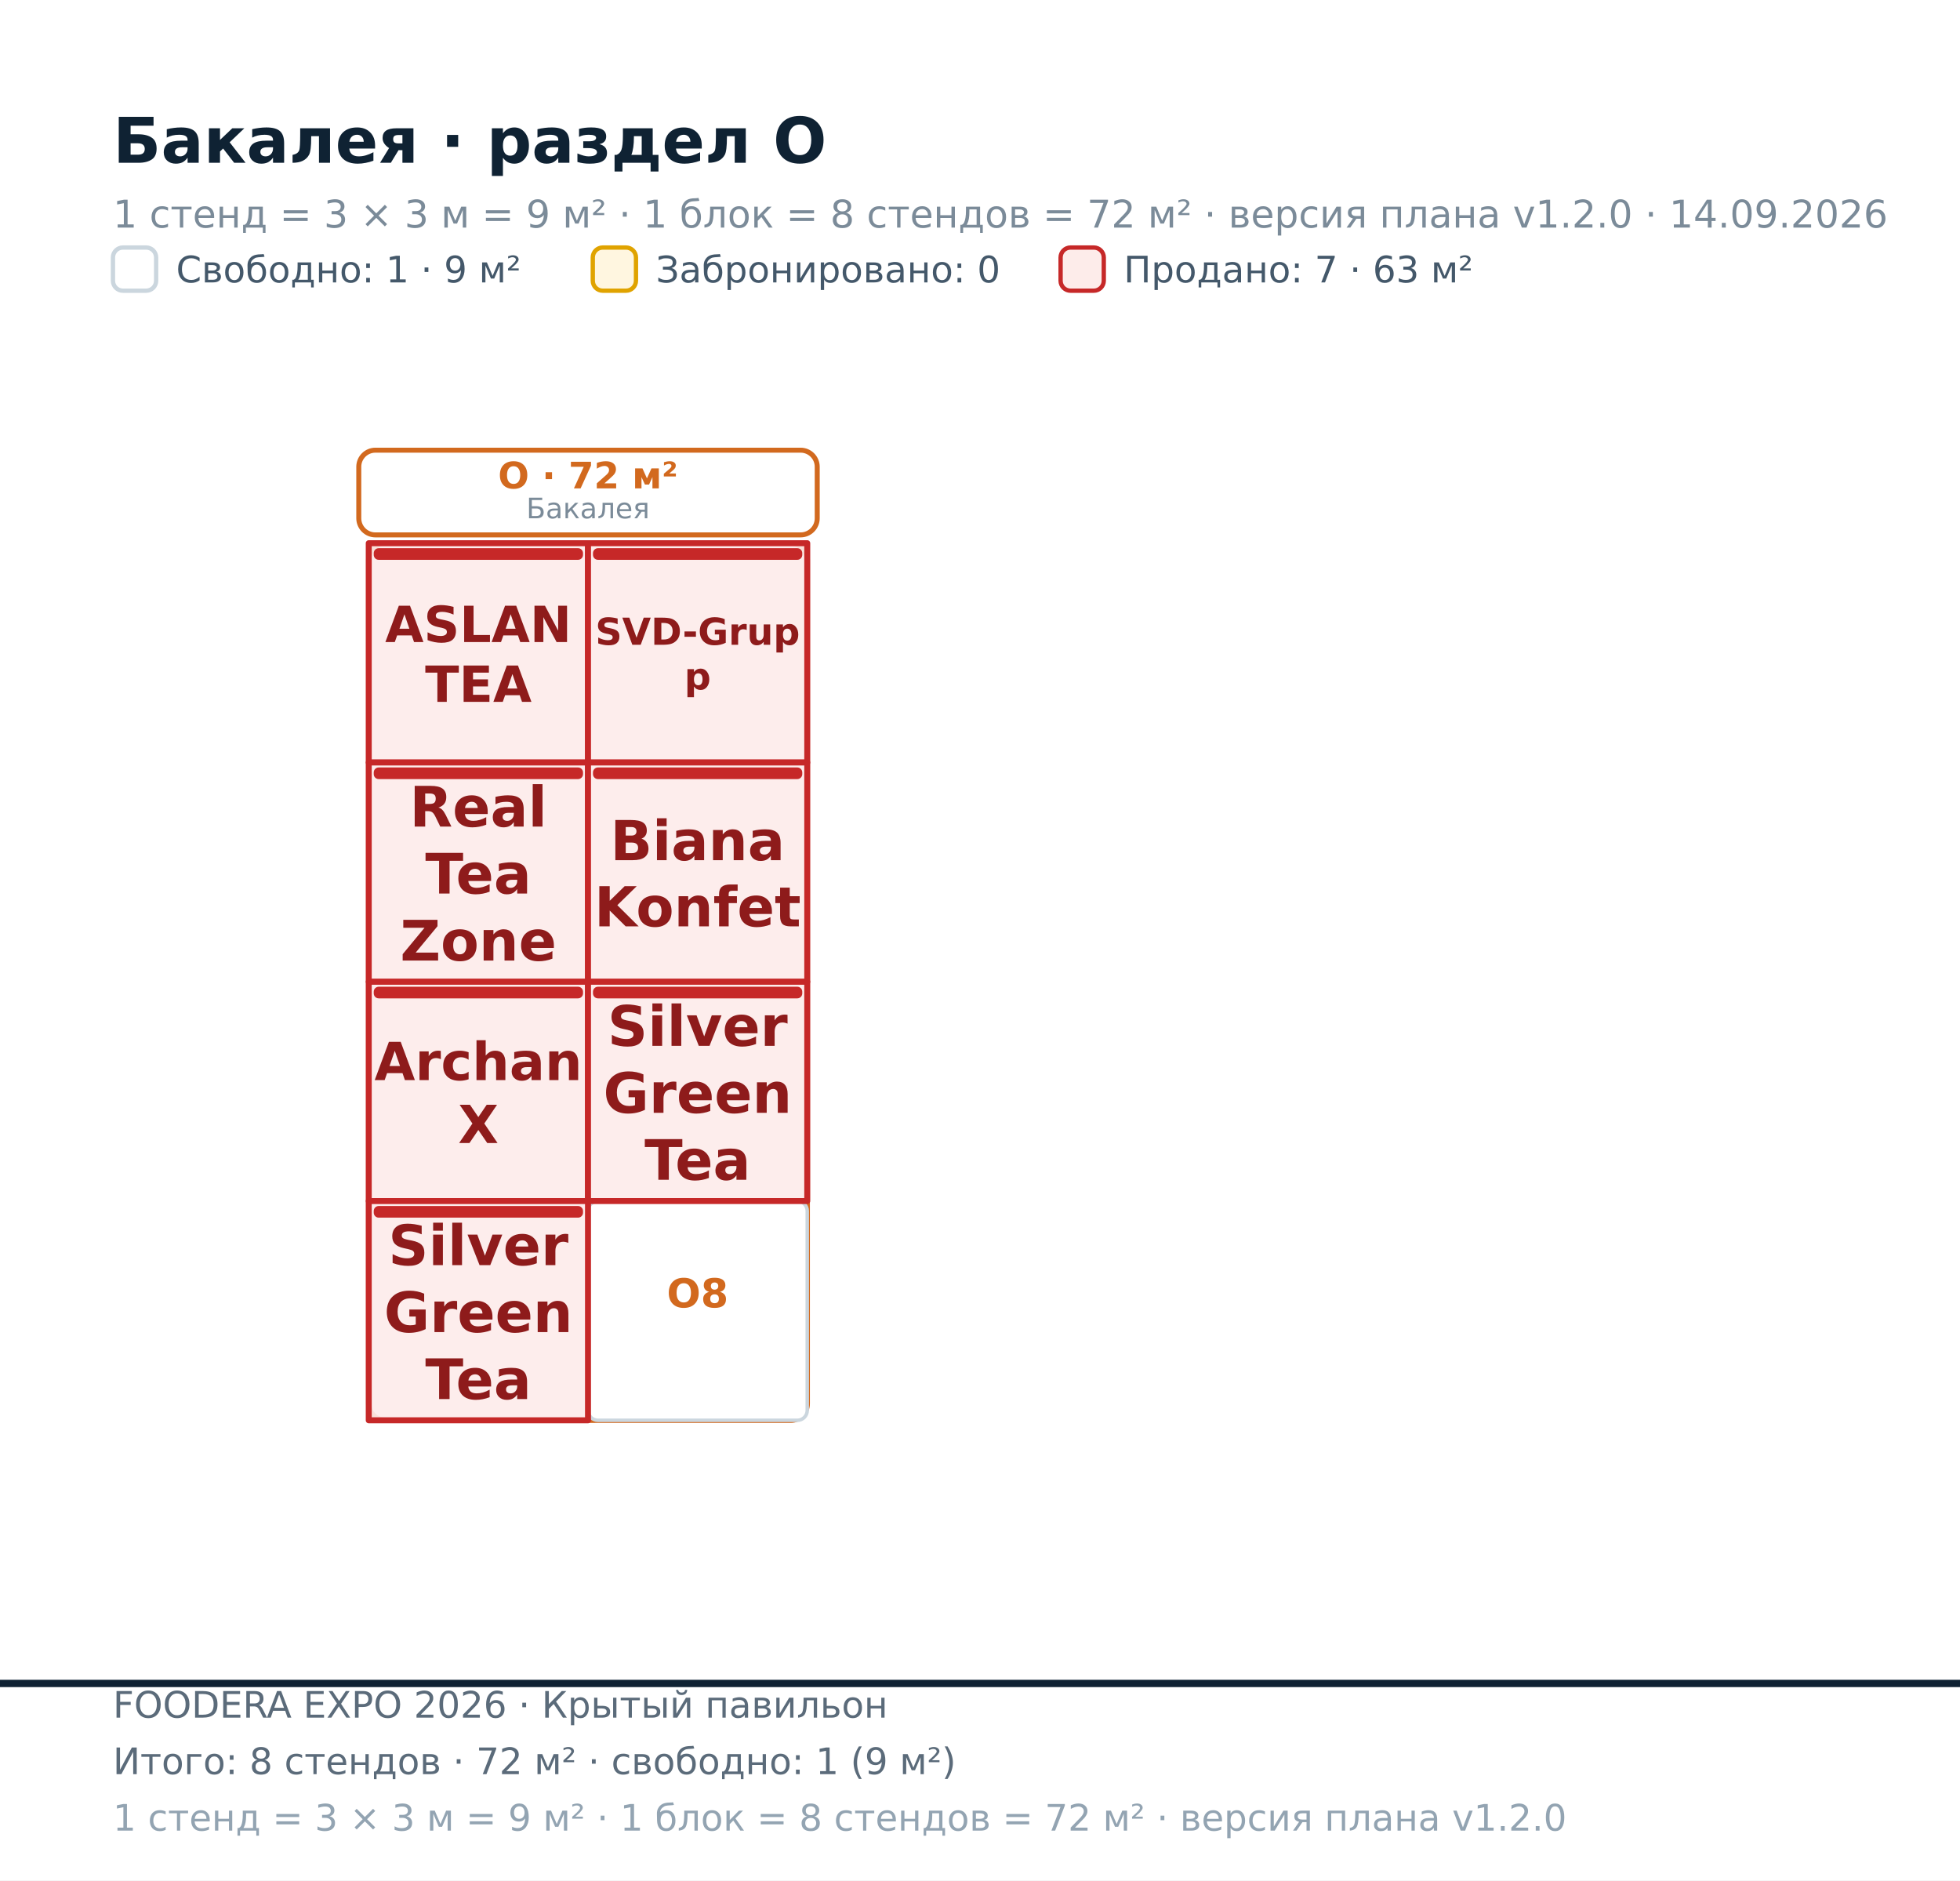
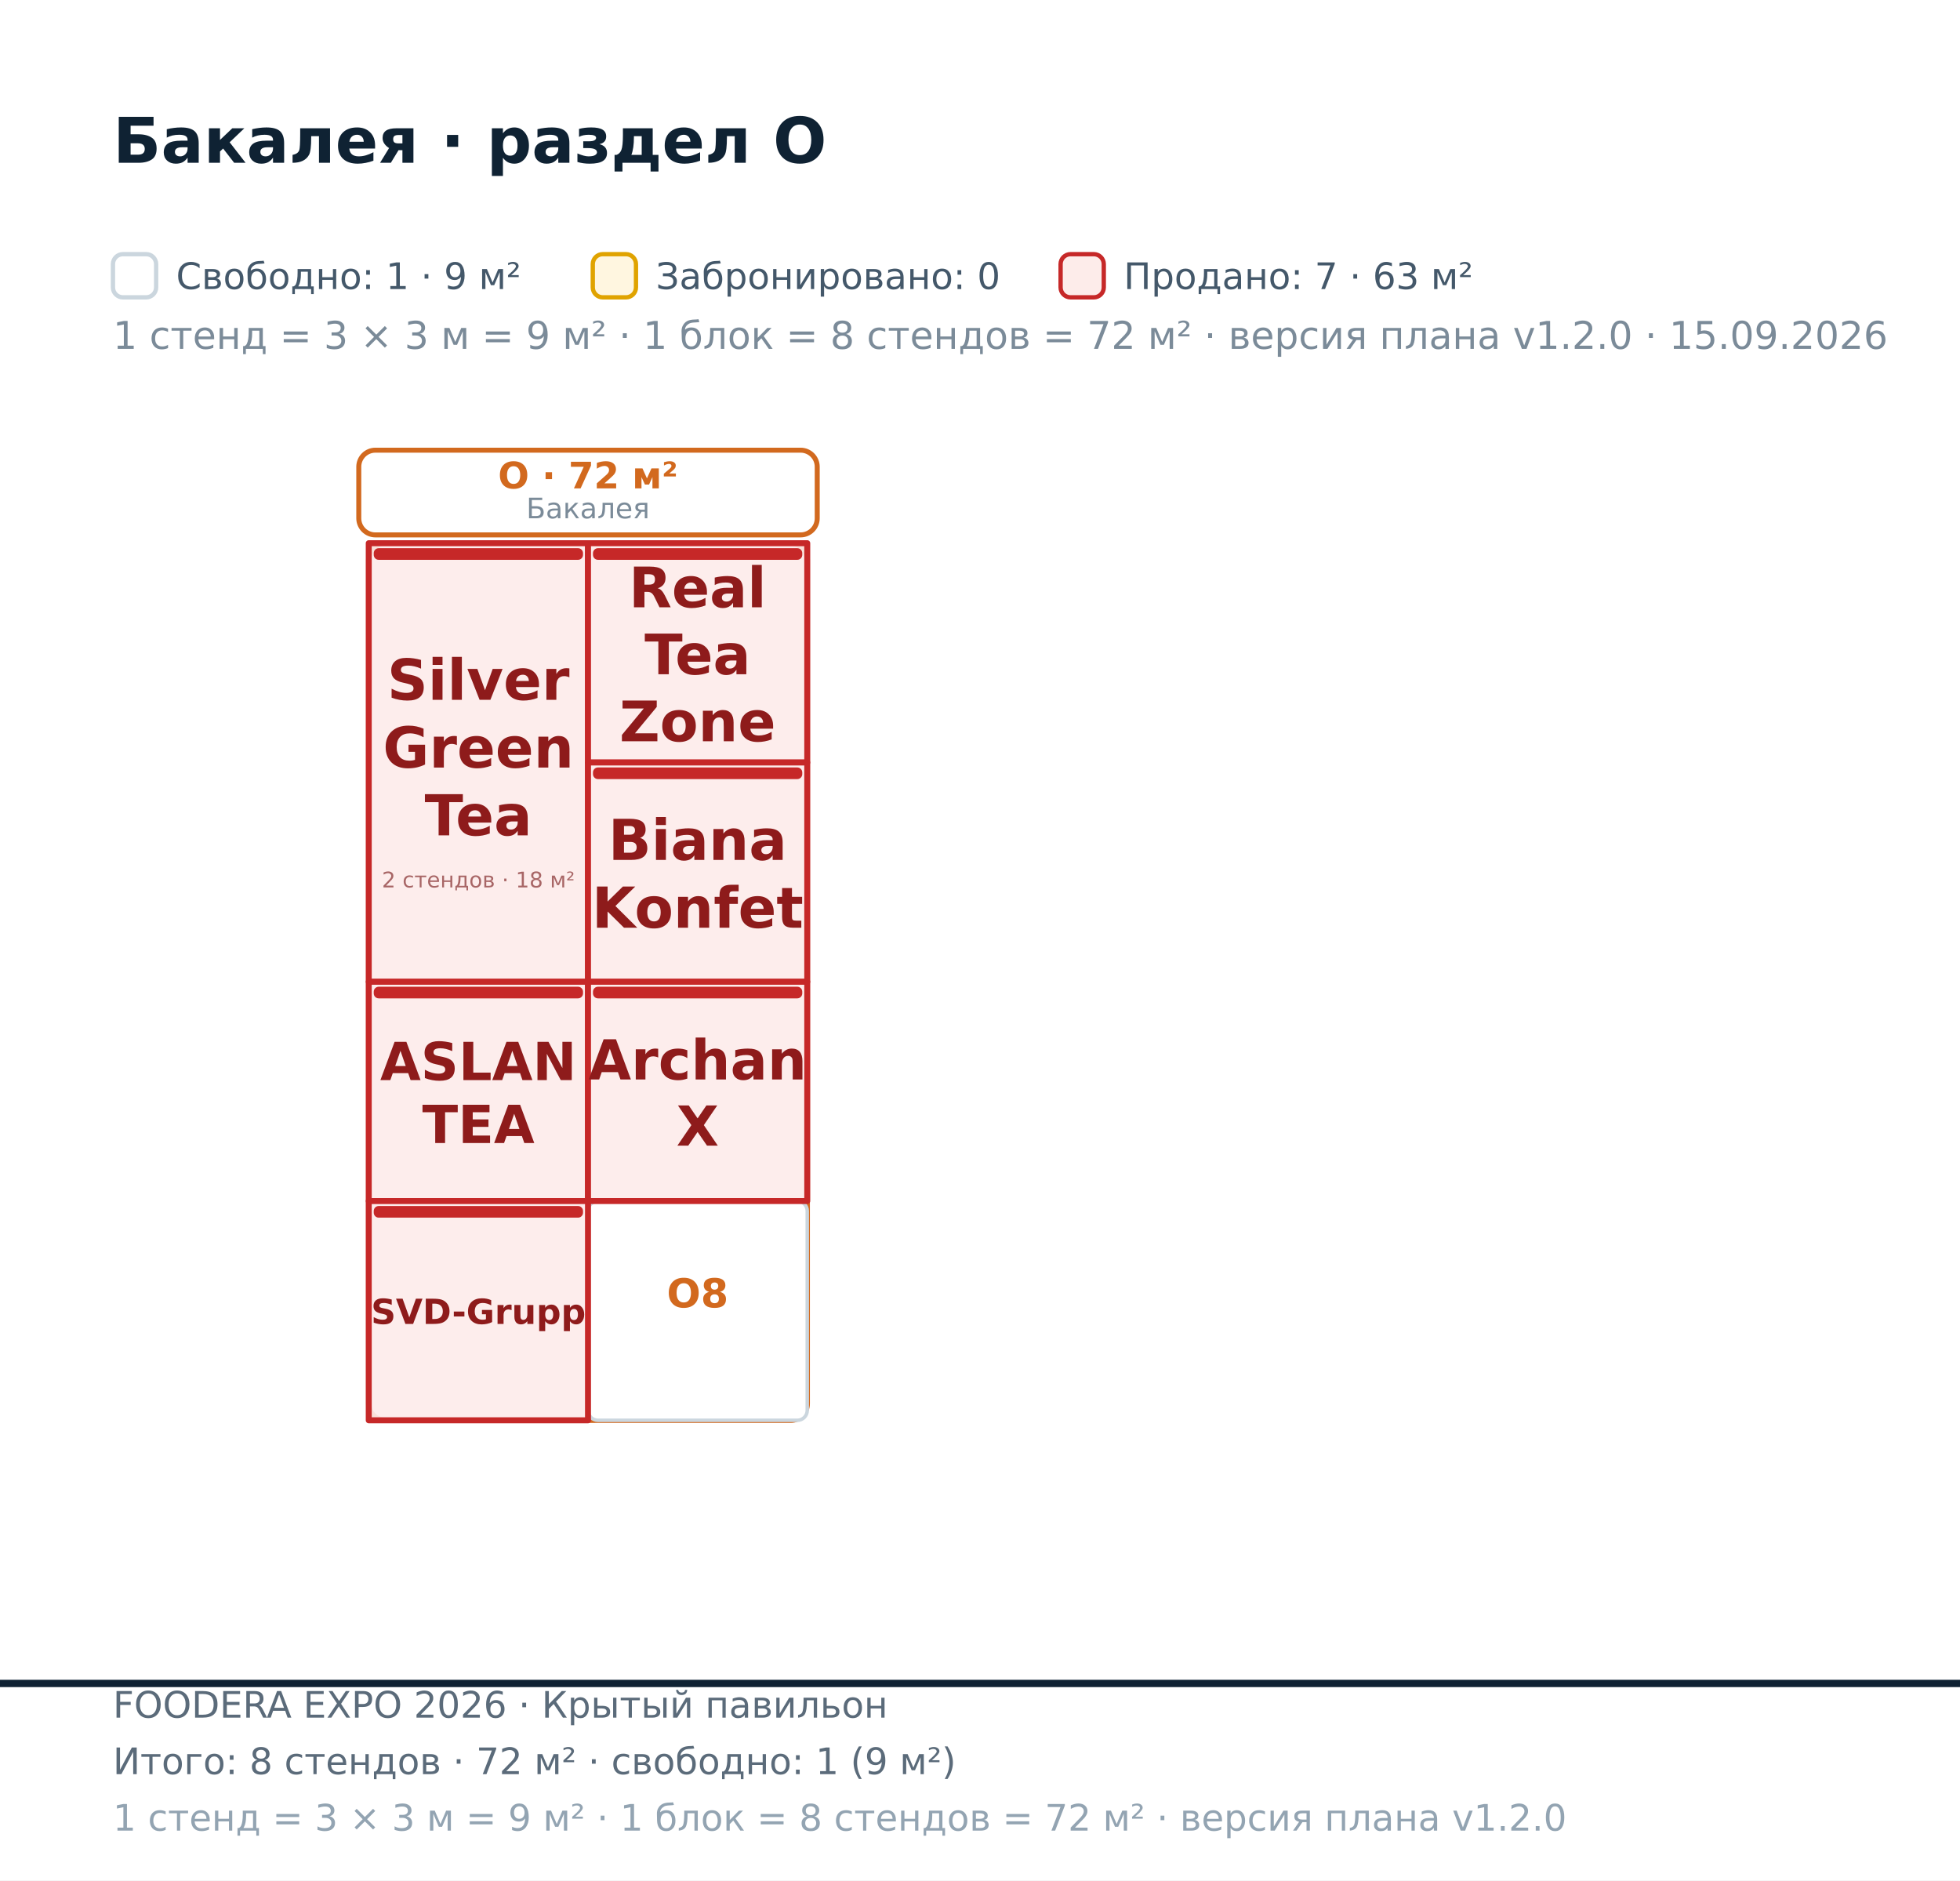
<svg xmlns="http://www.w3.org/2000/svg" width="590" height="566" viewBox="0 0 590 566" font-family="DejaVu Sans, Helvetica, Arial, sans-serif">
  <rect x="0.00" y="0.00" width="590.00" height="566.00" fill="#ffffff" />
  <polygon points="-505.00,-593.30 1607.00,-593.30 1607.00,506.70 -505.00,506.70" fill="#ffffff" fill-opacity="0.55" stroke="#0f2233" stroke-width="2.2" />
  <rect x="111.00" y="163.50" width="132.00" height="264.00" fill="none" stroke="#D2691E" stroke-width="1.6" rx="5" />
  <rect x="108.00" y="135.50" width="138.00" height="25.50" fill="#ffffff" stroke="#D2691E" stroke-width="1.5" rx="5" />
  <text x="177.00" y="147.00" font-size="11.00" fill="#D2691E" font-weight="bold" text-anchor="middle">O · 72 м²</text>
  <text x="177.00" y="156.00" font-size="8.50" fill="#7b8b99" text-anchor="middle">Бакалея</text>
  <rect x="177.00" y="361.50" width="66.00" height="66.00" fill="#ffffff" stroke="#cbd6de" stroke-width="1.05" rx="3" />
  <text x="210.00" y="393.50" font-size="12.00" fill="#D2691E" font-weight="bold" text-anchor="middle">O8</text>
-   <path d="M111 163.5L177 163.5L177 229.5L111 229.5Z" fill="#fdecea" fill-opacity="0.92" stroke="#c62828" stroke-width="1.8" stroke-linejoin="round" />
+   <path d="M111 163.5L177 163.5L177 229.5L177 295.5L111 295.5L111 229.5Z" fill="#fdecea" fill-opacity="0.92" stroke="#c62828" stroke-width="1.8" stroke-linejoin="round" />
  <rect x="112.50" y="165.00" width="63.00" height="3.50" fill="#c62828" rx="1.5" />
-   <text x="144.00" y="193.26" font-size="15.00" fill="#8e1b1b" font-weight="bold" text-anchor="middle">ASLAN</text>
-   <text x="144.00" y="211.26" font-size="15.00" fill="#8e1b1b" font-weight="bold" text-anchor="middle">TEA</text>
+   <text x="144.00" y="210.63" font-size="17.00" fill="#8e1b1b" font-weight="bold" text-anchor="middle">Silver</text>
+   <text x="144.00" y="231.03" font-size="17.00" fill="#8e1b1b" font-weight="bold" text-anchor="middle">Green</text>
+   <text x="144.00" y="251.43" font-size="17.00" fill="#8e1b1b" font-weight="bold" text-anchor="middle">Tea</text>
+   <text x="144.00" y="267.10" font-size="6.49" fill="#a86666" text-anchor="middle">2 стендов · 18 м²</text>
  <path d="M177 163.5L243 163.5L243 229.5L177 229.5Z" fill="#fdecea" fill-opacity="0.92" stroke="#c62828" stroke-width="1.8" stroke-linejoin="round" />
  <rect x="178.50" y="165.00" width="63.00" height="3.50" fill="#c62828" rx="1.5" />
-   <text x="210.00" y="194.08" font-size="11.20" fill="#8e1b1b" font-weight="bold" text-anchor="middle">SVD-Grup</text>
-   <text x="210.00" y="207.52" font-size="11.20" fill="#8e1b1b" font-weight="bold" text-anchor="middle">p</text>
-   <path d="M111 229.5L177 229.5L177 295.5L111 295.5Z" fill="#fdecea" fill-opacity="0.92" stroke="#c62828" stroke-width="1.8" stroke-linejoin="round" />
-   <rect x="112.50" y="231.00" width="63.00" height="3.50" fill="#c62828" rx="1.5" />
-   <text x="144.00" y="248.79" font-size="16.80" fill="#8e1b1b" font-weight="bold" text-anchor="middle">Real</text>
-   <text x="144.00" y="268.95" font-size="16.80" fill="#8e1b1b" font-weight="bold" text-anchor="middle">Tea</text>
-   <text x="144.00" y="289.11" font-size="16.80" fill="#8e1b1b" font-weight="bold" text-anchor="middle">Zone</text>
+   <text x="210.00" y="182.79" font-size="16.80" fill="#8e1b1b" font-weight="bold" text-anchor="middle">Real</text>
+   <text x="210.00" y="202.95" font-size="16.80" fill="#8e1b1b" font-weight="bold" text-anchor="middle">Tea</text>
+   <text x="210.00" y="223.11" font-size="16.80" fill="#8e1b1b" font-weight="bold" text-anchor="middle">Zone</text>
  <path d="M177 229.5L243 229.5L243 295.5L177 295.5Z" fill="#fdecea" fill-opacity="0.92" stroke="#c62828" stroke-width="1.8" stroke-linejoin="round" />
  <rect x="178.50" y="231.00" width="63.00" height="3.50" fill="#c62828" rx="1.5" />
-   <text x="210.00" y="258.91" font-size="16.60" fill="#8e1b1b" font-weight="bold" text-anchor="middle">Biana</text>
-   <text x="210.00" y="278.83" font-size="16.60" fill="#8e1b1b" font-weight="bold" text-anchor="middle">Konfet</text>
+   <text x="210.00" y="258.83" font-size="17.00" fill="#8e1b1b" font-weight="bold" text-anchor="middle">Biana</text>
+   <text x="210.00" y="279.23" font-size="17.00" fill="#8e1b1b" font-weight="bold" text-anchor="middle">Konfet</text>
  <path d="M111 295.5L177 295.5L177 361.5L111 361.5Z" fill="#fdecea" fill-opacity="0.92" stroke="#c62828" stroke-width="1.8" stroke-linejoin="round" />
  <rect x="112.50" y="297.00" width="63.00" height="3.50" fill="#c62828" rx="1.5" />
-   <text x="144.00" y="325.09" font-size="15.80" fill="#8e1b1b" font-weight="bold" text-anchor="middle">Archan</text>
-   <text x="144.00" y="344.05" font-size="15.80" fill="#8e1b1b" font-weight="bold" text-anchor="middle">X</text>
+   <text x="144.00" y="325.09" font-size="15.80" fill="#8e1b1b" font-weight="bold" text-anchor="middle">ASLAN</text>
+   <text x="144.00" y="344.05" font-size="15.80" fill="#8e1b1b" font-weight="bold" text-anchor="middle">TEA</text>
  <path d="M177 295.5L243 295.5L243 361.5L177 361.5Z" fill="#fdecea" fill-opacity="0.92" stroke="#c62828" stroke-width="1.8" stroke-linejoin="round" />
  <rect x="178.50" y="297.00" width="63.00" height="3.50" fill="#c62828" rx="1.5" />
-   <text x="210.00" y="314.79" font-size="16.80" fill="#8e1b1b" font-weight="bold" text-anchor="middle">Silver</text>
-   <text x="210.00" y="334.95" font-size="16.80" fill="#8e1b1b" font-weight="bold" text-anchor="middle">Green</text>
-   <text x="210.00" y="355.11" font-size="16.80" fill="#8e1b1b" font-weight="bold" text-anchor="middle">Tea</text>
+   <text x="210.00" y="324.91" font-size="16.60" fill="#8e1b1b" font-weight="bold" text-anchor="middle">Archan</text>
+   <text x="210.00" y="344.83" font-size="16.60" fill="#8e1b1b" font-weight="bold" text-anchor="middle">X</text>
  <path d="M111 361.5L177 361.5L177 427.5L111 427.5Z" fill="#fdecea" fill-opacity="0.92" stroke="#c62828" stroke-width="1.8" stroke-linejoin="round" />
  <rect x="112.50" y="363.00" width="63.00" height="3.50" fill="#c62828" rx="1.5" />
-   <text x="144.00" y="380.79" font-size="16.80" fill="#8e1b1b" font-weight="bold" text-anchor="middle">Silver</text>
-   <text x="144.00" y="400.95" font-size="16.80" fill="#8e1b1b" font-weight="bold" text-anchor="middle">Green</text>
-   <text x="144.00" y="421.11" font-size="16.80" fill="#8e1b1b" font-weight="bold" text-anchor="middle">Tea</text>
+   <text x="144.00" y="398.49" font-size="10.40" fill="#8e1b1b" font-weight="bold" text-anchor="middle">SVD-Grupp</text>
  <text x="34.00" y="49.00" font-size="19.00" fill="#0f2233" font-weight="bold">Бакалея · раздел O</text>
-   <text x="34.00" y="68.50" font-size="11.50" fill="#7b8b99">1 стенд = 3 × 3 м = 9 м² · 1 блок = 8 стендов = 72 м² · версия плана v1.2.0 · 14.09.2026</text>
-   <rect x="34.00" y="74.50" width="13.00" height="13.00" fill="#ffffff" stroke="#cbd6de" stroke-width="1.3" rx="3" />
-   <text x="53.00" y="85.00" font-size="11.00" fill="#44586a">Свободно: 1 · 9 м²</text>
-   <rect x="178.44" y="74.50" width="13.00" height="13.00" fill="#fff6e0" stroke="#e0a300" stroke-width="1.3" rx="3" />
-   <text x="197.44" y="85.00" font-size="11.00" fill="#44586a">Забронировано: 0</text>
-   <rect x="319.26" y="74.50" width="13.00" height="13.00" fill="#fdecea" stroke="#c62828" stroke-width="1.3" rx="3" />
-   <text x="338.26" y="85.00" font-size="11.00" fill="#44586a">Продано: 7 · 63 м²</text>
+   <rect x="34.00" y="76.50" width="13.00" height="13.00" fill="#ffffff" stroke="#cbd6de" stroke-width="1.3" rx="3" />
+   <text x="34.00" y="105.00" font-size="11.50" fill="#7b8b99">1 стенд = 3 × 3 м = 9 м² · 1 блок = 8 стендов = 72 м² · версия плана v1.2.0 · 15.09.2026</text>
+   <text x="53.00" y="87.00" font-size="11.00" fill="#44586a">Свободно: 1 · 9 м²</text>
+   <rect x="178.44" y="76.50" width="13.00" height="13.00" fill="#fff6e0" stroke="#e0a300" stroke-width="1.3" rx="3" />
+   <text x="197.44" y="87.00" font-size="11.00" fill="#44586a">Забронировано: 0</text>
+   <rect x="319.26" y="76.50" width="13.00" height="13.00" fill="#fdecea" stroke="#c62828" stroke-width="1.3" rx="3" />
+   <text x="338.26" y="87.00" font-size="11.00" fill="#44586a">Продано: 7 · 63 м²</text>
  <text x="34.00" y="517.00" font-size="11.00" fill="#5b6b7a">FOODERA EXPO 2026 · Крытый павильон</text>
  <text x="34.00" y="534.00" font-size="11.00" fill="#5b6b7a">Итого: 8 стендов · 72 м² · свободно: 1 (9 м²)</text>
  <text x="34.00" y="551.00" font-size="11.00" fill="#93a4b2">1 стенд = 3 × 3 м = 9 м² · 1 блок = 8 стендов = 72 м² · версия плана v1.2.0</text>
</svg>
